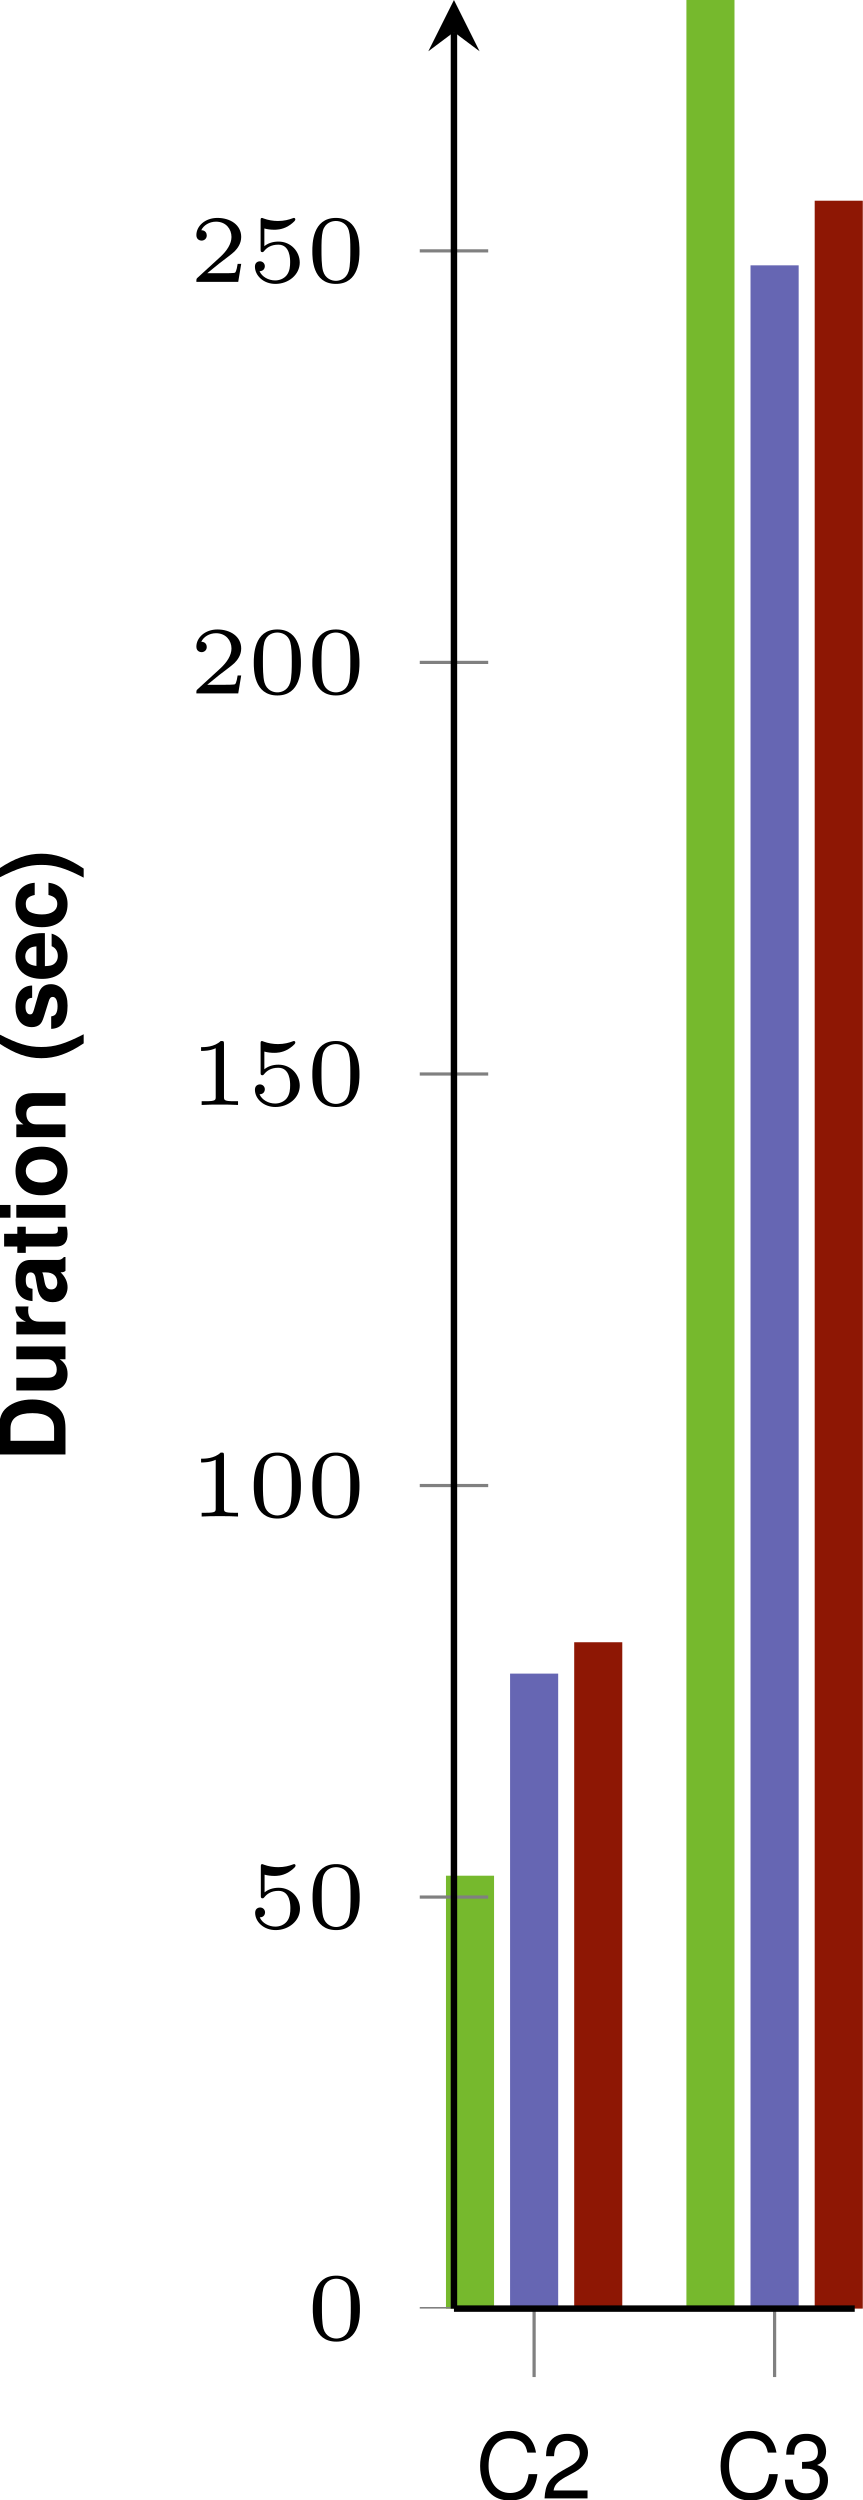
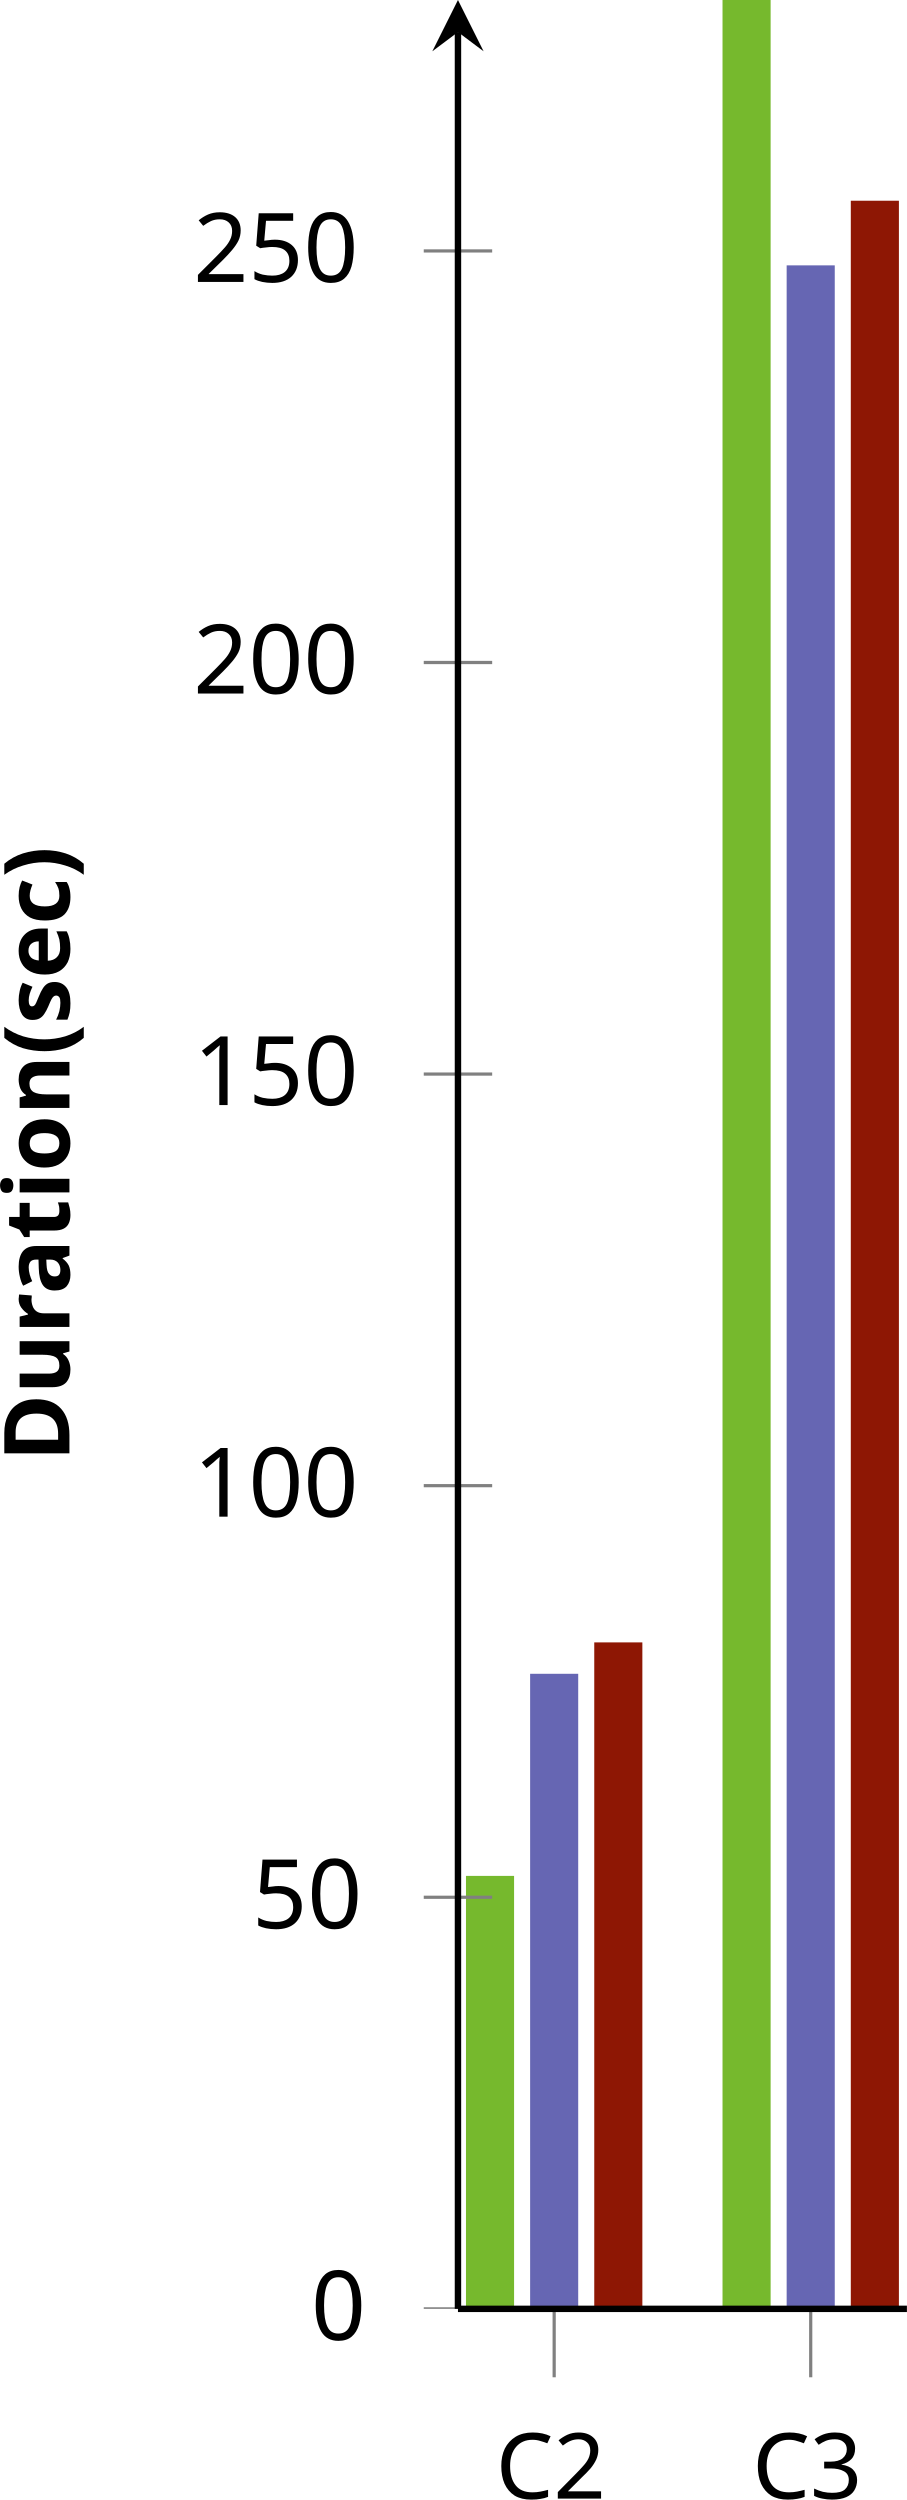
- <svg xmlns="http://www.w3.org/2000/svg" xmlns:xlink="http://www.w3.org/1999/xlink" height="155.359pt" version="1.1" viewBox="2.864 -15.11 53.617 155.359" width="53.617pt">
-   <defs>
-     <clipPath id="clip1">
-       <path d="M31.074 270.101H55.98V-156.856H31.074" />
+ <svg xmlns="http://www.w3.org/2000/svg" version="1.1" id="svg2" xml:space="preserve" width="75.137" height="207.124" viewBox="0 0 75.137 207.124">
+   <defs id="defs6">
+     <clipPath clipPathUnits="userSpaceOnUse" id="clipPath62">
+       <path d="M -5.978,-141.746 H 21.919 V 285.212 H -5.978" id="path60" />
    </clipPath>
-     <clipPath id="clip2">
-       <path d="M-110.656 128.355V-15.11H197.711V128.355" />
+     <clipPath clipPathUnits="userSpaceOnUse" id="clipPath74">
+       <path d="M -147.717,0 V 143.466 H 163.657 V 0" id="path72" />
    </clipPath>
-     <path d="M2.863 -0.492H0.752C0.803 -0.82 0.984 -1.03 1.477 -1.318L2.042 -1.624C2.602 -1.929 2.891 -2.342 2.891 -2.834C2.891 -3.168 2.755 -3.479 2.518 -3.694S1.986 -4.011 1.607 -4.011C1.098 -4.011 0.718 -3.83 0.498 -3.491C0.356 -3.276 0.294 -3.027 0.283 -2.619H0.781C0.798 -2.891 0.832 -3.055 0.9 -3.185C1.03 -3.428 1.29 -3.576 1.59 -3.576C2.042 -3.576 2.382 -3.253 2.382 -2.823C2.382 -2.506 2.195 -2.235 1.839 -2.031L1.318 -1.737C0.481 -1.262 0.238 -0.883 0.192 0H2.863V-0.492Z" id="g4-50" />
-     <path d="M1.25 -1.839H1.313L1.522 -1.844C2.071 -1.844 2.354 -1.595 2.354 -1.115C2.354 -0.611 2.042 -0.311 1.522 -0.311C0.979 -0.311 0.713 -0.583 0.679 -1.165H0.181C0.204 -0.843 0.26 -0.634 0.356 -0.453C0.56 -0.068 0.956 0.13 1.505 0.13C2.331 0.13 2.863 -0.362 2.863 -1.12C2.863 -1.629 2.665 -1.912 2.184 -2.076C2.557 -2.223 2.744 -2.506 2.744 -2.908C2.744 -3.598 2.286 -4.011 1.522 -4.011C0.713 -4.011 0.283 -3.57 0.266 -2.716H0.764C0.769 -2.959 0.792 -3.095 0.854 -3.219C0.967 -3.44 1.216 -3.576 1.528 -3.576C1.969 -3.576 2.235 -3.315 2.235 -2.891C2.235 -2.608 2.133 -2.438 1.912 -2.348C1.776 -2.291 1.601 -2.269 1.25 -2.263V-1.839Z" id="g4-51" />
-     <path d="M3.745 -2.846C3.581 -3.751 3.061 -4.192 2.155 -4.192C1.601 -4.192 1.154 -4.017 0.849 -3.677C0.475 -3.27 0.272 -2.682 0.272 -2.014C0.272 -1.335 0.481 -0.752 0.871 -0.351C1.188 -0.023 1.595 0.13 2.133 0.13C3.14 0.13 3.706 -0.413 3.83 -1.505H3.287C3.242 -1.222 3.185 -1.03 3.1 -0.866C2.931 -0.526 2.58 -0.334 2.139 -0.334C1.318 -0.334 0.798 -0.99 0.798 -2.02C0.798 -3.078 1.296 -3.728 2.093 -3.728C2.427 -3.728 2.738 -3.626 2.908 -3.468C3.061 -3.327 3.146 -3.151 3.208 -2.846H3.745Z" id="g4-67" />
-     <path d="M1.148 -4.124C0.498 -3.146 0.226 -2.365 0.226 -1.499C0.226 -0.628 0.498 0.153 1.148 1.131H1.714C1.115 -0.034 0.922 -0.668 0.922 -1.499C0.922 -2.325 1.115 -2.97 1.714 -4.124H1.148Z" id="g1-40" />
-     <path d="M0.69 1.131C1.341 0.153 1.612 -0.628 1.612 -1.494C1.612 -2.365 1.341 -3.146 0.69 -4.124H0.124C0.724 -2.959 0.917 -2.325 0.917 -1.494C0.917 -0.668 0.724 -0.023 0.124 1.131H0.69Z" id="g1-41" />
-     <path d="M0.436 0H2.048C2.676 0 3.072 -0.147 3.349 -0.481C3.677 -0.866 3.853 -1.426 3.853 -2.065C3.853 -2.699 3.677 -3.259 3.349 -3.649C3.072 -3.983 2.682 -4.124 2.048 -4.124H0.436V0ZM1.284 -0.707V-3.417H2.048C2.687 -3.417 3.004 -2.97 3.004 -2.059C3.004 -1.154 2.687 -0.707 2.048 -0.707H1.284Z" id="g1-68" />
-     <path d="M2.965 -0.096C2.823 -0.226 2.783 -0.311 2.783 -0.47V-2.167C2.783 -2.789 2.359 -3.106 1.533 -3.106S0.277 -2.755 0.226 -2.048H0.99C1.03 -2.365 1.16 -2.467 1.55 -2.467C1.856 -2.467 2.008 -2.365 2.008 -2.161C2.008 -2.059 1.957 -1.969 1.873 -1.924C1.765 -1.867 1.765 -1.867 1.375 -1.805L1.058 -1.748C0.453 -1.646 0.158 -1.335 0.158 -0.786C0.158 -0.526 0.232 -0.311 0.373 -0.158C0.549 0.023 0.815 0.13 1.086 0.13C1.426 0.13 1.737 -0.017 2.014 -0.306C2.014 -0.147 2.031 -0.091 2.105 0H2.965V-0.096ZM2.008 -1.228C2.008 -0.769 1.782 -0.509 1.38 -0.509C1.115 -0.509 0.95 -0.651 0.95 -0.877C0.95 -1.115 1.075 -1.228 1.403 -1.296L1.675 -1.346C1.884 -1.386 1.918 -1.397 2.008 -1.443V-1.228Z" id="g1-97" />
-     <path d="M2.953 -1.912C2.897 -2.659 2.399 -3.106 1.635 -3.106C0.724 -3.106 0.192 -2.506 0.192 -1.465C0.192 -0.458 0.718 0.13 1.624 0.13C2.365 0.13 2.88 -0.328 2.953 -1.058H2.195C2.093 -0.662 1.935 -0.509 1.629 -0.509C1.228 -0.509 0.984 -0.871 0.984 -1.465C0.984 -1.754 1.041 -2.025 1.137 -2.206C1.228 -2.376 1.403 -2.467 1.629 -2.467C1.952 -2.467 2.105 -2.314 2.195 -1.912H2.953Z" id="g1-99" />
-     <path d="M2.965 -1.279C2.97 -1.346 2.97 -1.375 2.97 -1.414C2.97 -1.72 2.925 -2.003 2.851 -2.218C2.648 -2.772 2.155 -3.106 1.539 -3.106C0.662 -3.106 0.124 -2.472 0.124 -1.448C0.124 -0.47 0.656 0.13 1.522 0.13C2.206 0.13 2.761 -0.26 2.936 -0.86H2.155C2.059 -0.617 1.839 -0.475 1.55 -0.475C1.324 -0.475 1.143 -0.571 1.03 -0.741C0.956 -0.854 0.928 -0.99 0.917 -1.279H2.965ZM0.928 -1.805C0.979 -2.269 1.177 -2.501 1.528 -2.501C1.726 -2.501 1.907 -2.404 2.02 -2.246C2.093 -2.133 2.127 -2.014 2.144 -1.805H0.928Z" id="g1-101" />
-     <path d="M1.171 -3.055H0.379V0H1.171V-3.055ZM1.171 -4.124H0.379V-3.417H1.171V-4.124Z" id="g1-105" />
-     <path d="M0.356 -3.055V0H1.148V-1.833C1.148 -2.195 1.403 -2.433 1.788 -2.433C2.127 -2.433 2.297 -2.246 2.297 -1.884V0H3.089V-2.048C3.089 -2.721 2.716 -3.106 2.065 -3.106C1.652 -3.106 1.375 -2.953 1.148 -2.614V-3.055H0.356Z" id="g1-110" />
-     <path d="M1.703 -3.106C0.769 -3.106 0.198 -2.489 0.198 -1.488C0.198 -0.481 0.769 0.13 1.709 0.13C2.636 0.13 3.219 -0.487 3.219 -1.465C3.219 -2.501 2.659 -3.106 1.703 -3.106ZM1.709 -2.467C2.144 -2.467 2.427 -2.076 2.427 -1.477C2.427 -0.905 2.133 -0.509 1.709 -0.509C1.279 -0.509 0.99 -0.905 0.99 -1.488S1.279 -2.467 1.709 -2.467Z" id="g1-111" />
-     <path d="M0.356 -3.055V0H1.148V-1.624C1.148 -2.088 1.38 -2.32 1.844 -2.32C1.929 -2.32 1.986 -2.314 2.093 -2.297V-3.1C2.048 -3.106 2.02 -3.106 1.997 -3.106C1.635 -3.106 1.318 -2.868 1.148 -2.455V-3.055H0.356Z" id="g1-114" />
-     <path d="M2.857 -2.071C2.846 -2.716 2.348 -3.106 1.528 -3.106C0.752 -3.106 0.272 -2.716 0.272 -2.088C0.272 -1.884 0.334 -1.709 0.441 -1.59C0.549 -1.482 0.645 -1.431 0.939 -1.335L1.884 -1.041C2.082 -0.979 2.15 -0.917 2.15 -0.792C2.15 -0.605 1.929 -0.492 1.561 -0.492C1.358 -0.492 1.194 -0.532 1.092 -0.6C1.007 -0.662 0.973 -0.724 0.939 -0.888H0.164C0.187 -0.221 0.679 0.13 1.607 0.13C2.031 0.13 2.354 0.04 2.58 -0.141S2.942 -0.605 2.942 -0.905C2.942 -1.301 2.744 -1.556 2.342 -1.675L1.341 -1.963C1.12 -2.031 1.064 -2.076 1.064 -2.201C1.064 -2.37 1.245 -2.484 1.522 -2.484C1.901 -2.484 2.088 -2.348 2.093 -2.071H2.857Z" id="g1-115" />
-     <path d="M1.703 -2.993H1.262V-3.813H0.47V-2.993H0.079V-2.467H0.47V-0.588C0.47 -0.107 0.724 0.13 1.245 0.13C1.42 0.13 1.561 0.113 1.703 0.068V-0.487C1.624 -0.475 1.578 -0.47 1.522 -0.47C1.313 -0.47 1.262 -0.532 1.262 -0.803V-2.467H1.703V-2.993Z" id="g1-116" />
-     <path d="M3.061 0V-3.055H2.269V-1.143C2.269 -0.781 2.014 -0.543 1.629 -0.543C1.29 -0.543 1.12 -0.724 1.12 -1.092V-3.055H0.328V-0.928C0.328 -0.255 0.702 0.13 1.352 0.13C1.765 0.13 2.042 -0.023 2.269 -0.362V0H3.061Z" id="g1-117" />
-     <path d="M3.288 -1.907C3.288 -2.343 3.288 -3.975 1.823 -3.975S0.359 -2.343 0.359 -1.907C0.359 -1.476 0.359 0.126 1.823 0.126S3.288 -1.476 3.288 -1.907ZM1.823 -0.066C1.572 -0.066 1.166 -0.185 1.022 -0.681C0.927 -1.028 0.927 -1.614 0.927 -1.985C0.927 -2.385 0.927 -2.845 1.01 -3.168C1.16 -3.706 1.614 -3.784 1.823 -3.784C2.098 -3.784 2.493 -3.652 2.624 -3.198C2.714 -2.881 2.72 -2.445 2.72 -1.985C2.72 -1.602 2.72 -0.998 2.618 -0.664C2.451 -0.143 2.02 -0.066 1.823 -0.066Z" id="g2-48" />
-     <path d="M2.146 -3.796C2.146 -3.975 2.122 -3.975 1.943 -3.975C1.548 -3.593 0.938 -3.593 0.723 -3.593V-3.359C0.879 -3.359 1.273 -3.359 1.632 -3.527V-0.508C1.632 -0.311 1.632 -0.233 1.016 -0.233H0.759V0C1.088 -0.024 1.554 -0.024 1.889 -0.024S2.69 -0.024 3.019 0V-0.233H2.762C2.146 -0.233 2.146 -0.311 2.146 -0.508V-3.796Z" id="g2-49" />
-     <path d="M3.216 -1.118H2.995C2.983 -1.034 2.923 -0.64 2.833 -0.574C2.792 -0.538 2.307 -0.538 2.224 -0.538H1.106L1.871 -1.16C2.074 -1.321 2.606 -1.704 2.792 -1.883C2.971 -2.062 3.216 -2.367 3.216 -2.792C3.216 -3.539 2.54 -3.975 1.739 -3.975C0.968 -3.975 0.43 -3.467 0.43 -2.905C0.43 -2.6 0.687 -2.564 0.753 -2.564C0.903 -2.564 1.076 -2.672 1.076 -2.887C1.076 -3.019 0.998 -3.21 0.735 -3.21C0.873 -3.515 1.237 -3.742 1.65 -3.742C2.277 -3.742 2.612 -3.276 2.612 -2.792C2.612 -2.367 2.331 -1.931 1.913 -1.548L0.496 -0.251C0.436 -0.191 0.43 -0.185 0.43 0H3.031L3.216 -1.118Z" id="g2-50" />
-     <path d="M1.016 -3.318C1.213 -3.264 1.423 -3.24 1.626 -3.24C1.757 -3.24 2.092 -3.24 2.469 -3.449C2.57 -3.509 2.941 -3.754 2.941 -3.879C2.941 -3.957 2.881 -3.975 2.857 -3.975C2.839 -3.975 2.833 -3.975 2.768 -3.951C2.552 -3.868 2.248 -3.784 1.859 -3.784C1.566 -3.784 1.243 -3.838 0.974 -3.939C0.915 -3.963 0.891 -3.975 0.867 -3.975C0.783 -3.975 0.783 -3.909 0.783 -3.814V-2.02C0.783 -1.919 0.783 -1.847 0.891 -1.847C0.944 -1.847 0.962 -1.871 1.004 -1.919C1.154 -2.11 1.417 -2.313 1.883 -2.313C2.618 -2.313 2.618 -1.417 2.618 -1.225C2.618 -0.992 2.6 -0.658 2.403 -0.412C2.218 -0.185 1.943 -0.09 1.686 -0.09C1.273 -0.09 0.861 -0.317 0.717 -0.664C1.01 -0.669 1.046 -0.903 1.046 -0.974C1.046 -1.136 0.921 -1.279 0.735 -1.279C0.681 -1.279 0.43 -1.249 0.43 -0.95C0.43 -0.4 0.95 0.126 1.704 0.126C2.523 0.126 3.216 -0.454 3.216 -1.201C3.216 -1.883 2.666 -2.505 1.895 -2.505C1.506 -2.505 1.207 -2.379 1.016 -2.218V-3.318Z" id="g2-53" />
  </defs>
-   <g id="page1">
-     <path d="M30.578 128.355H33.566V101.453H30.578ZM45.52 128.355H48.508V-15.11H45.52Z" fill="#76b92d" />
-     <path d="M34.562 128.355H37.551V88.894H34.562ZM49.504 128.355H52.496V1.379H49.504Z" fill="#6666b3" />
-     <path d="M38.547 128.355H41.535V86.945H38.547ZM53.492 128.355H56.48V-2.637H53.492Z" fill="#8e1704" />
-     <path clip-path="url(#clip1)" d="M36.055 132.609V128.355M51 132.609V128.355" fill="none" stroke="#808080" stroke-miterlimit="10.037" stroke-width="0.2" />
-     <path clip-path="url(#clip2)" d="M28.949 128.355H33.203M28.949 102.781H33.203M28.949 77.207H33.203M28.949 51.633H33.203M28.949 26.054H33.203M28.949 0.48H33.203" fill="none" stroke="#808080" stroke-miterlimit="10.037" stroke-width="0.2" />
-     <path d="M31.074 128.355H55.98" fill="none" stroke="#000000" stroke-miterlimit="10.037" stroke-width="0.4" />
-     <path d="M31.074 128.355V-13.118" fill="none" stroke="#000000" stroke-miterlimit="10.037" stroke-width="0.4" />
-     <path d="M31.074 -15.109L29.48 -11.922L31.074 -13.117L32.668 -11.922" />
-     <g transform="matrix(1 0 0 1 -35.068 26.831)">
-       <use x="67.496" xlink:href="#g4-67" y="113.317" />
-       <use x="71.581" xlink:href="#g4-50" y="113.317" />
-     </g>
-     <g transform="matrix(1 0 0 1 -20.1245 26.831)">
-       <use x="67.496" xlink:href="#g4-67" y="113.317" />
-       <use x="71.581" xlink:href="#g4-51" y="113.317" />
-     </g>
-     <g transform="matrix(1 0 0 1 -45.5531 16.965)">
-       <use x="67.496" xlink:href="#g2-48" y="113.317" />
-     </g>
-     <g transform="matrix(1 0 0 1 -49.2061 -8.61)">
-       <use x="67.496" xlink:href="#g2-53" y="113.317" />
-       <use x="71.135" xlink:href="#g2-48" y="113.317" />
-     </g>
-     <g transform="matrix(1 0 0 1 -52.859 -34.1846)">
-       <use x="67.496" xlink:href="#g2-49" y="113.317" />
-       <use x="71.135" xlink:href="#g2-48" y="113.317" />
-       <use x="74.774" xlink:href="#g2-48" y="113.317" />
-     </g>
-     <g transform="matrix(1 0 0 1 -52.859 -59.7597)">
-       <use x="67.496" xlink:href="#g2-49" y="113.317" />
-       <use x="71.135" xlink:href="#g2-53" y="113.317" />
-       <use x="74.774" xlink:href="#g2-48" y="113.317" />
-     </g>
-     <g transform="matrix(1 0 0 1 -52.859 -85.3347)">
-       <use x="67.496" xlink:href="#g2-50" y="113.317" />
-       <use x="71.135" xlink:href="#g2-48" y="113.317" />
-       <use x="74.774" xlink:href="#g2-48" y="113.317" />
-     </g>
-     <g transform="matrix(1 0 0 1 -52.859 -110.91)">
-       <use x="67.496" xlink:href="#g2-50" y="113.317" />
-       <use x="71.135" xlink:href="#g2-53" y="113.317" />
-       <use x="74.774" xlink:href="#g2-48" y="113.317" />
-     </g>
-     <g transform="matrix(0 -1 1 0 -106.384 143.208)">
-       <use x="67.496" xlink:href="#g1-68" y="113.317" />
-       <use x="71.581" xlink:href="#g1-117" y="113.317" />
-       <use x="75.037" xlink:href="#g1-114" y="113.317" />
-       <use x="77.238" xlink:href="#g1-97" y="113.317" />
-       <use x="80.383" xlink:href="#g1-116" y="113.317" />
-       <use x="82.267" xlink:href="#g1-105" y="113.317" />
-       <use x="83.84" xlink:href="#g1-111" y="113.317" />
-       <use x="87.297" xlink:href="#g1-110" y="113.317" />
-       <use x="92.332" xlink:href="#g1-40" y="113.317" />
-       <use x="94.216" xlink:href="#g1-115" y="113.317" />
-       <use x="97.362" xlink:href="#g1-101" y="113.317" />
-       <use x="100.507" xlink:href="#g1-99" y="113.317" />
-       <use x="103.653" xlink:href="#g1-41" y="113.317" />
+   <g id="g10" transform="matrix(1.333333,0,0,-1.333333,-99.49269,717.8477)">
+     <g id="g12" transform="translate(103.076,394.92)">
+       <g id="g14">
+         <g id="g16">
+           <g id="g18" />
+           <g id="g20" />
+           <g id="g22">
+             <g id="g24" />
+           </g>
+           <g id="g26" />
+           <g id="g28" />
+           <g id="g30" />
+           <g id="g32" />
+           <g id="g34" transform="translate(-31.439,-15.04)">
+             <g id="g36" transform="translate(37.417,15.04)">
+               <g id="g38">
+                 <g id="g40">
+                   <g id="g42">
+                     <g id="g44">
+                       <path d="m -5.48,0 h 2.989 v 26.903 h -2.989 z m 15.941,0 h 2.989 v 143.466 h -2.989 z" style="fill:#76b92d;fill-opacity:1;fill-rule:nonzero;stroke:none" id="path46" />
+                     </g>
+                     <g id="g48">
+                       <path d="M -1.494,0 H 1.494 V 39.461 H -1.494 Z M 14.446,0 H 17.435 V 126.977 H 14.446 Z" style="fill:#6666b3;fill-opacity:1;fill-rule:nonzero;stroke:none" id="path50" />
+                     </g>
+                     <g id="g52">
+                       <path d="M 2.491,0 H 5.48 V 41.412 H 2.491 Z m 15.941,0 h 2.989 v 130.993 h -2.989 z" style="fill:#8e1704;fill-opacity:1;fill-rule:nonzero;stroke:none" id="path54" />
+                     </g>
+                   </g>
+                   <g id="g56">
+                     <g id="g58" clip-path="url(#clipPath62)">
+                       <g id="g64">
+                         <path d="M 0,-4.252 V 0 M 15.941,-4.252 V 0" style="fill:none;stroke:#808080;stroke-width:0.199;stroke-linecap:butt;stroke-linejoin:miter;stroke-miterlimit:10;stroke-dasharray:none;stroke-opacity:1" id="path66" />
+                       </g>
+                     </g>
+                   </g>
+                   <g id="g68">
+                     <g id="g70" clip-path="url(#clipPath74)">
+                       <g id="g76">
+                         <path d="m -8.104,0 h 4.252 m -4.252,25.575 h 4.252 m -4.252,25.575 h 4.252 m -4.252,25.575 h 4.252 m -4.252,25.575 h 4.252 m -4.252,25.575 h 4.252" style="fill:none;stroke:#808080;stroke-width:0.199;stroke-linecap:butt;stroke-linejoin:miter;stroke-miterlimit:10;stroke-dasharray:none;stroke-opacity:1" id="path78" />
+                       </g>
+                     </g>
+                   </g>
+                   <path d="M -5.978,0 H 21.919" style="fill:none;stroke:#000000;stroke-width:0.399;stroke-linecap:butt;stroke-linejoin:miter;stroke-miterlimit:10;stroke-dasharray:none;stroke-opacity:1" id="path80" />
+                   <path d="M -5.978,0 V 141.473" style="fill:none;stroke:#000000;stroke-width:0.399;stroke-linecap:butt;stroke-linejoin:miter;stroke-miterlimit:10;stroke-dasharray:none;stroke-opacity:1" id="path82" />
+                   <g id="g84" transform="rotate(90,-73.72554,67.74771)">
+                     <g id="g86">
+                       <path d="M 1.993,0 -1.196,1.594 0,0 -1.196,-1.594" style="fill:#000000;fill-opacity:1;fill-rule:nonzero;stroke:none" id="path88" />
+                     </g>
+                   </g>
+                   <g id="g90">
+                     <g id="g92" transform="translate(-3.629,-11.792)">
+                       <g id="g94">
+                         <g id="g96" transform="translate(-105.425,-383.128)">
+                           <text transform="matrix(1,0,0,-1,105.425,383.128)" style="font-variant:normal;font-size:5.679px;font-family:NimbusSanL;-inkscape-font-specification:NimbusSanL-Regu;writing-mode:lr-tb;fill:#000000;fill-opacity:1;fill-rule:nonzero;stroke:none" id="text100">
+                             <tspan x="0 4.1" y="0" id="tspan98">C2</tspan>
+                           </text>
+                           <g id="g102" transform="translate(105.425,383.128)" />
+                         </g>
+                       </g>
+                       <g id="g104" transform="translate(3.629,11.791)" />
+                     </g>
+                   </g>
+                   <g id="g106">
+                     <g id="g108" transform="translate(12.312,-11.791)">
+                       <g id="g110">
+                         <g id="g112" transform="translate(-121.366,-383.128)">
+                           <text transform="matrix(1,0,0,-1,121.366,383.128)" style="font-variant:normal;font-size:5.679px;font-family:NimbusSanL;-inkscape-font-specification:NimbusSanL-Regu;writing-mode:lr-tb;fill:#000000;fill-opacity:1;fill-rule:nonzero;stroke:none" id="text116">
+                             <tspan x="0 4.1" y="0" id="tspan114">C3</tspan>
+                           </text>
+                           <g id="g118" transform="translate(121.366,383.128)" />
+                         </g>
+                       </g>
+                       <g id="g120" transform="translate(-12.312,11.791)" />
+                     </g>
+                   </g>
+                   <g id="g122">
+                     <g id="g124" transform="translate(-15.111,-1.926)">
+                       <g id="g126">
+                         <g id="g128" transform="translate(-93.943,-392.993)">
+                           <text transform="matrix(1,0,0,-1,93.943,392.993)" style="font-variant:normal;font-weight:normal;font-size:5.978px;font-family:CMR6;-inkscape-font-specification:CMR6;writing-mode:lr-tb;fill:#000000;fill-opacity:1;fill-rule:nonzero;stroke:none" id="text132">
+                             <tspan x="0" y="0" id="tspan130">0</tspan>
+                           </text>
+                           <g id="g134" transform="translate(93.943,392.993)" />
+                         </g>
+                       </g>
+                       <g id="g136" transform="translate(15.111,1.926)" />
+                     </g>
+                   </g>
+                   <g id="g138">
+                     <g id="g140" transform="translate(-18.764,23.649)">
+                       <g id="g142">
+                         <g id="g144" transform="translate(-90.29,-418.568)">
+                           <text transform="matrix(1,0,0,-1,90.29,418.568)" style="font-variant:normal;font-weight:normal;font-size:5.978px;font-family:CMR6;-inkscape-font-specification:CMR6;writing-mode:lr-tb;fill:#000000;fill-opacity:1;fill-rule:nonzero;stroke:none" id="text148">
+                             <tspan x="0 3.653" y="0" id="tspan146">50</tspan>
+                           </text>
+                           <g id="g150" transform="translate(90.29,418.568)" />
+                         </g>
+                       </g>
+                       <g id="g152" transform="translate(18.764,-23.649)" />
+                     </g>
+                   </g>
+                   <g id="g154">
+                     <g id="g156" transform="translate(-22.417,49.224)">
+                       <g id="g158">
+                         <g id="g160" transform="translate(-86.637,-444.143)">
+                           <text transform="matrix(1,0,0,-1,86.637,444.143)" style="font-variant:normal;font-weight:normal;font-size:5.978px;font-family:CMR6;-inkscape-font-specification:CMR6;writing-mode:lr-tb;fill:#000000;fill-opacity:1;fill-rule:nonzero;stroke:none" id="text164">
+                             <tspan x="0 3.653 7.306" y="0" id="tspan162">100</tspan>
+                           </text>
+                           <g id="g166" transform="translate(86.637,444.143)" />
+                         </g>
+                       </g>
+                       <g id="g168" transform="translate(22.417,-49.224)" />
+                     </g>
+                   </g>
+                   <g id="g170">
+                     <g id="g172" transform="translate(-22.417,74.799)">
+                       <g id="g174">
+                         <g id="g176" transform="translate(-86.637,-469.718)">
+                           <text transform="matrix(1,0,0,-1,86.637,469.718)" style="font-variant:normal;font-weight:normal;font-size:5.978px;font-family:CMR6;-inkscape-font-specification:CMR6;writing-mode:lr-tb;fill:#000000;fill-opacity:1;fill-rule:nonzero;stroke:none" id="text180">
+                             <tspan x="0 3.653 7.306" y="0" id="tspan178">150</tspan>
+                           </text>
+                           <g id="g182" transform="translate(86.637,469.718)" />
+                         </g>
+                       </g>
+                       <g id="g184" transform="translate(22.417,-74.799)" />
+                     </g>
+                   </g>
+                   <g id="g186">
+                     <g id="g188" transform="translate(-22.417,100.373)">
+                       <g id="g190">
+                         <g id="g192" transform="translate(-86.637,-495.292)">
+                           <text transform="matrix(1,0,0,-1,86.637,495.292)" style="font-variant:normal;font-weight:normal;font-size:5.978px;font-family:CMR6;-inkscape-font-specification:CMR6;writing-mode:lr-tb;fill:#000000;fill-opacity:1;fill-rule:nonzero;stroke:none" id="text196">
+                             <tspan x="0 3.653 7.306" y="0" id="tspan194">200</tspan>
+                           </text>
+                           <g id="g198" transform="translate(86.637,495.292)" />
+                         </g>
+                       </g>
+                       <g id="g200" transform="translate(22.417,-100.373)" />
+                     </g>
+                   </g>
+                   <g id="g202">
+                     <g id="g204" transform="translate(-22.417,125.948)">
+                       <g id="g206">
+                         <g id="g208" transform="translate(-86.637,-520.867)">
+                           <text transform="matrix(1,0,0,-1,86.637,520.867)" style="font-variant:normal;font-weight:normal;font-size:5.978px;font-family:CMR6;-inkscape-font-specification:CMR6;writing-mode:lr-tb;fill:#000000;fill-opacity:1;fill-rule:nonzero;stroke:none" id="text212">
+                             <tspan x="0 3.653 7.306" y="0" id="tspan210">250</tspan>
+                           </text>
+                           <g id="g214" transform="translate(86.637,520.867)" />
+                         </g>
+                       </g>
+                       <g id="g216" transform="translate(22.417,-125.948)" />
+                     </g>
+                   </g>
+                   <g id="g218">
+                     <g id="g220" transform="rotate(90,-41.382,11.262)">
+                       <g id="g222">
+                         <g id="g224" transform="translate(-78.934,-447.563)">
+                           <text transform="matrix(1,0,0,-1,78.934,447.563)" style="font-variant:normal;font-weight:bold;font-size:5.679px;font-family:NimbusSanL;-inkscape-font-specification:NimbusSanL-Bold;writing-mode:lr-tb;fill:#000000;fill-opacity:1;fill-rule:nonzero;stroke:none" id="text228">
+                             <tspan x="0 4.1 7.57 9.779 12.936 14.827 16.406 19.875 24.924 26.815 29.972 33.13 36.287" y="0" id="tspan226">Duration(sec)</tspan>
+                           </text>
+                           <g id="g230" transform="translate(78.934,447.563)" />
+                         </g>
+                       </g>
+                       <g id="g232" transform="translate(30.12,-52.643)" />
+                     </g>
+                   </g>
+                 </g>
+               </g>
+               <g id="g234" transform="translate(-37.417,-15.04)" />
+             </g>
+             <g id="g236" transform="translate(31.439,15.04)" />
+           </g>
+           <g id="g238" />
+           <g id="g240" />
+         </g>
+       </g>
    </g>
  </g>
</svg>
